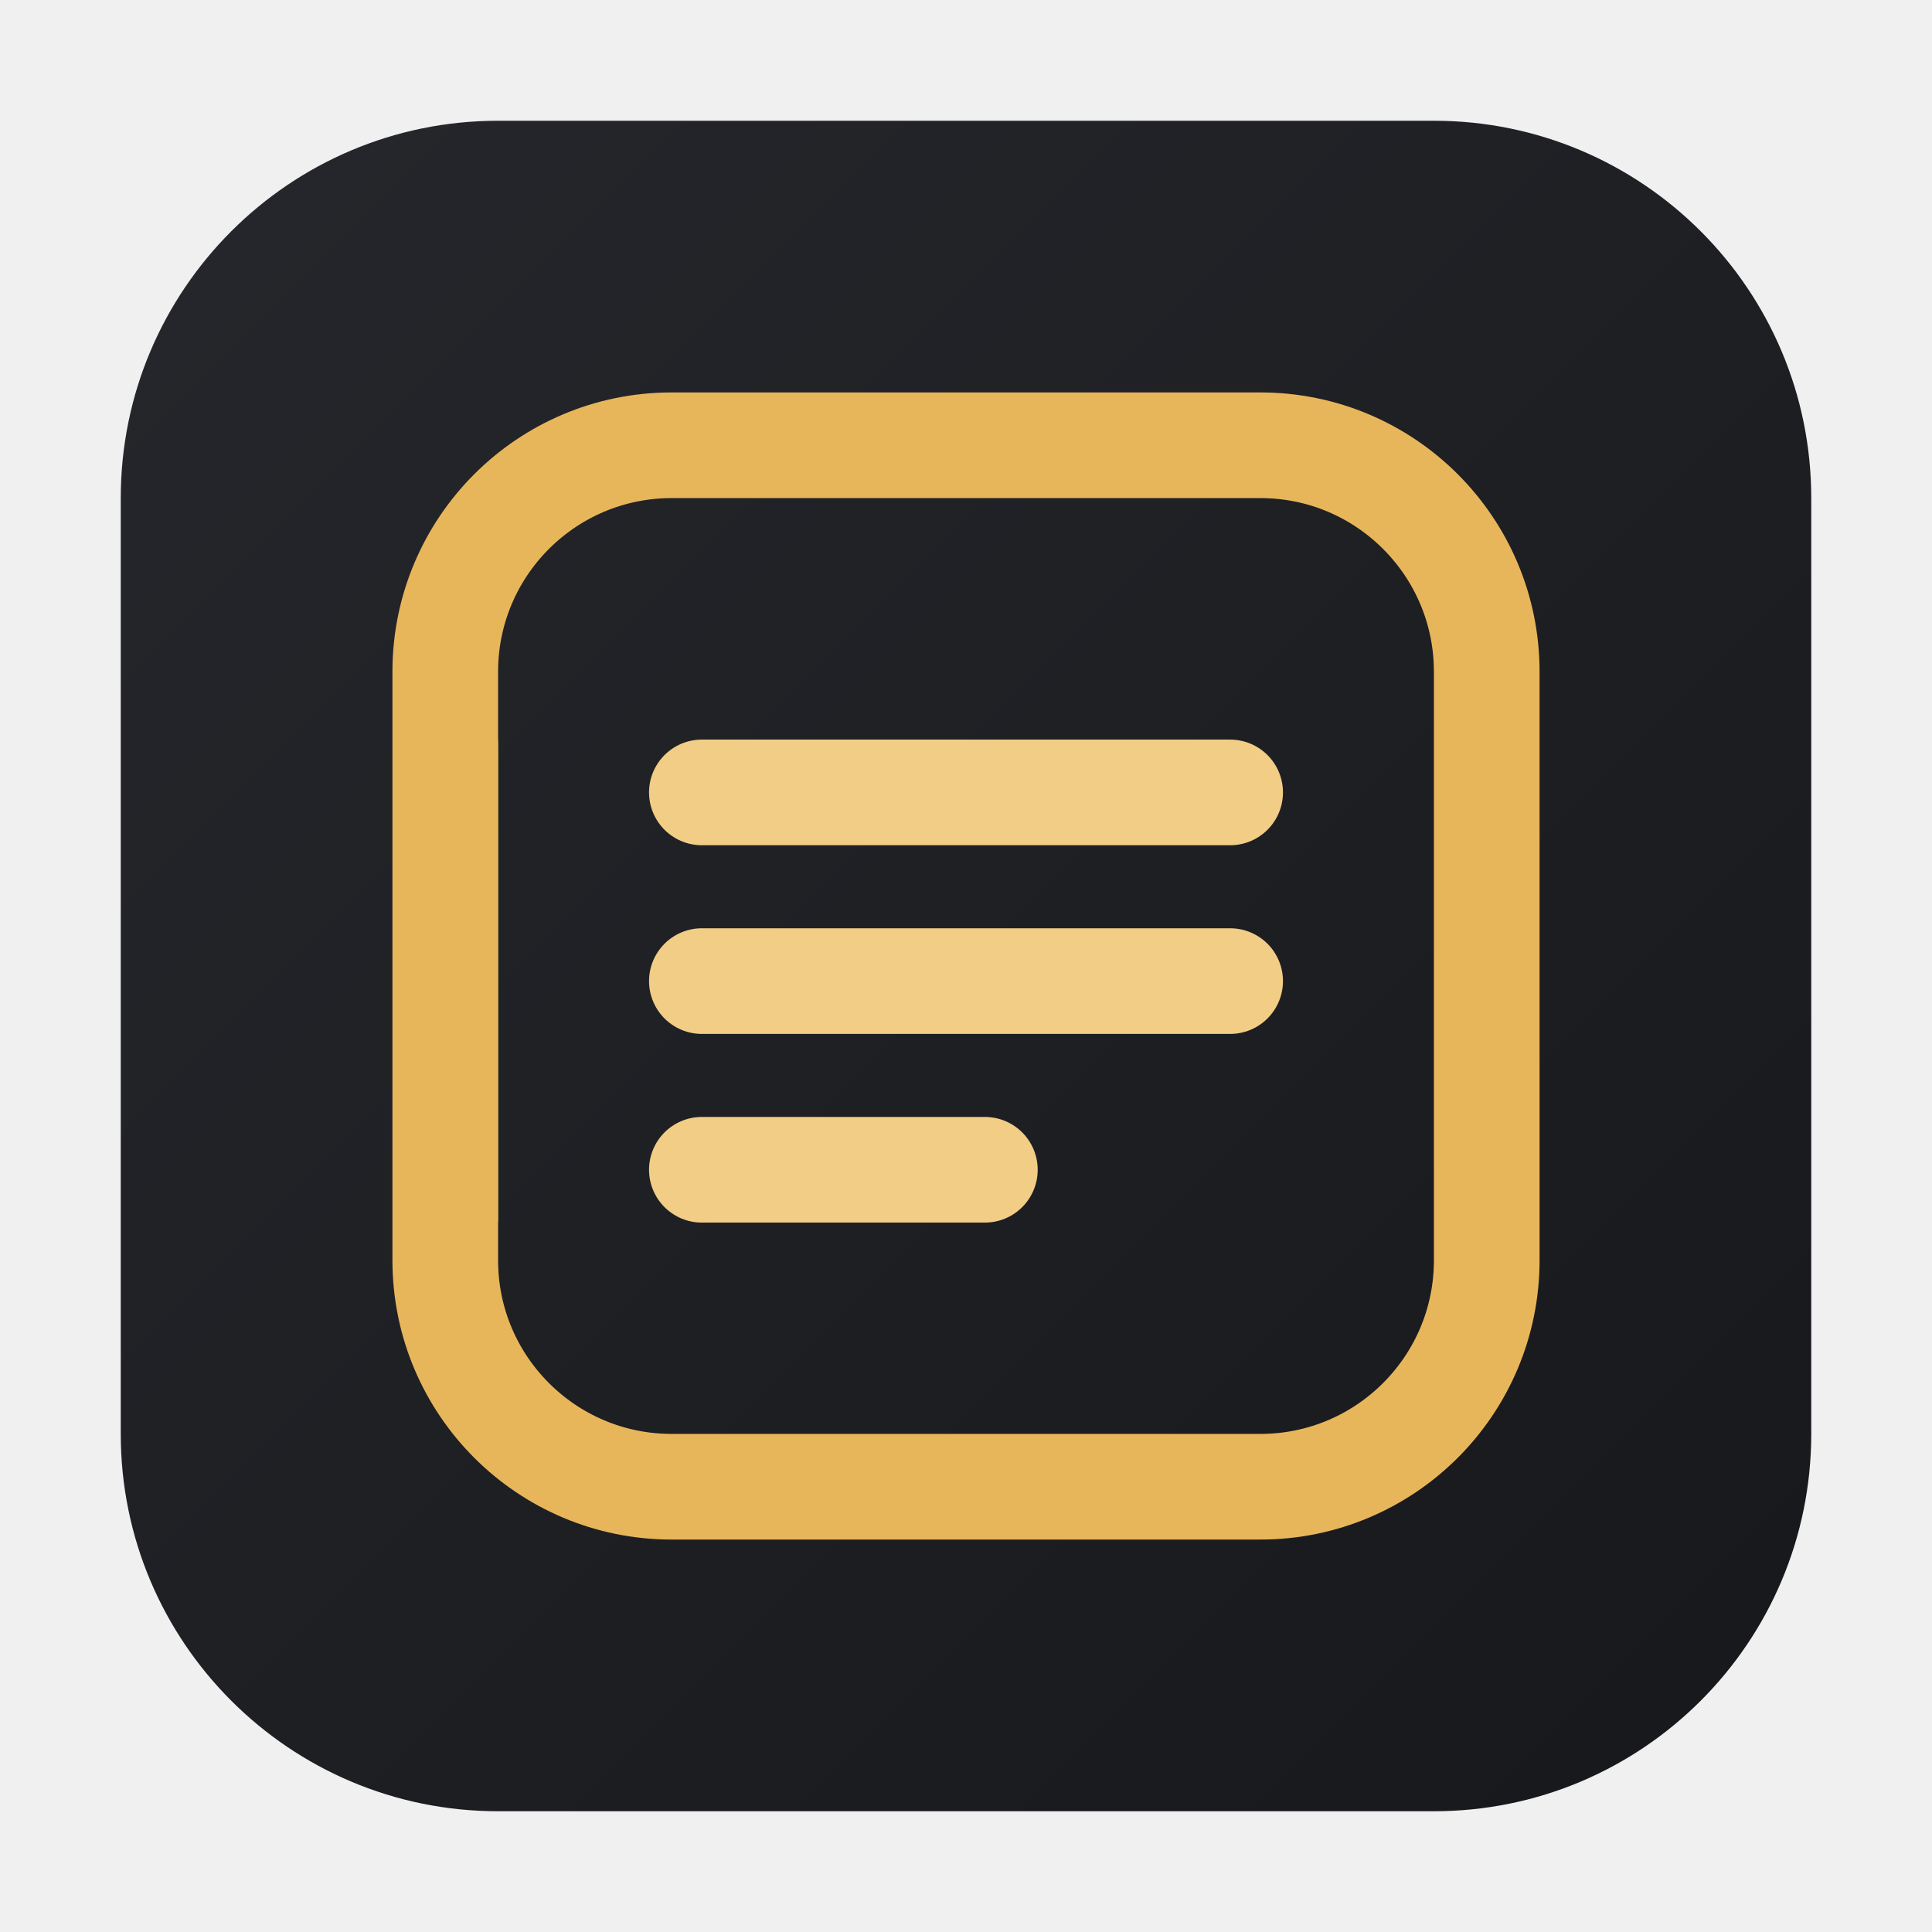
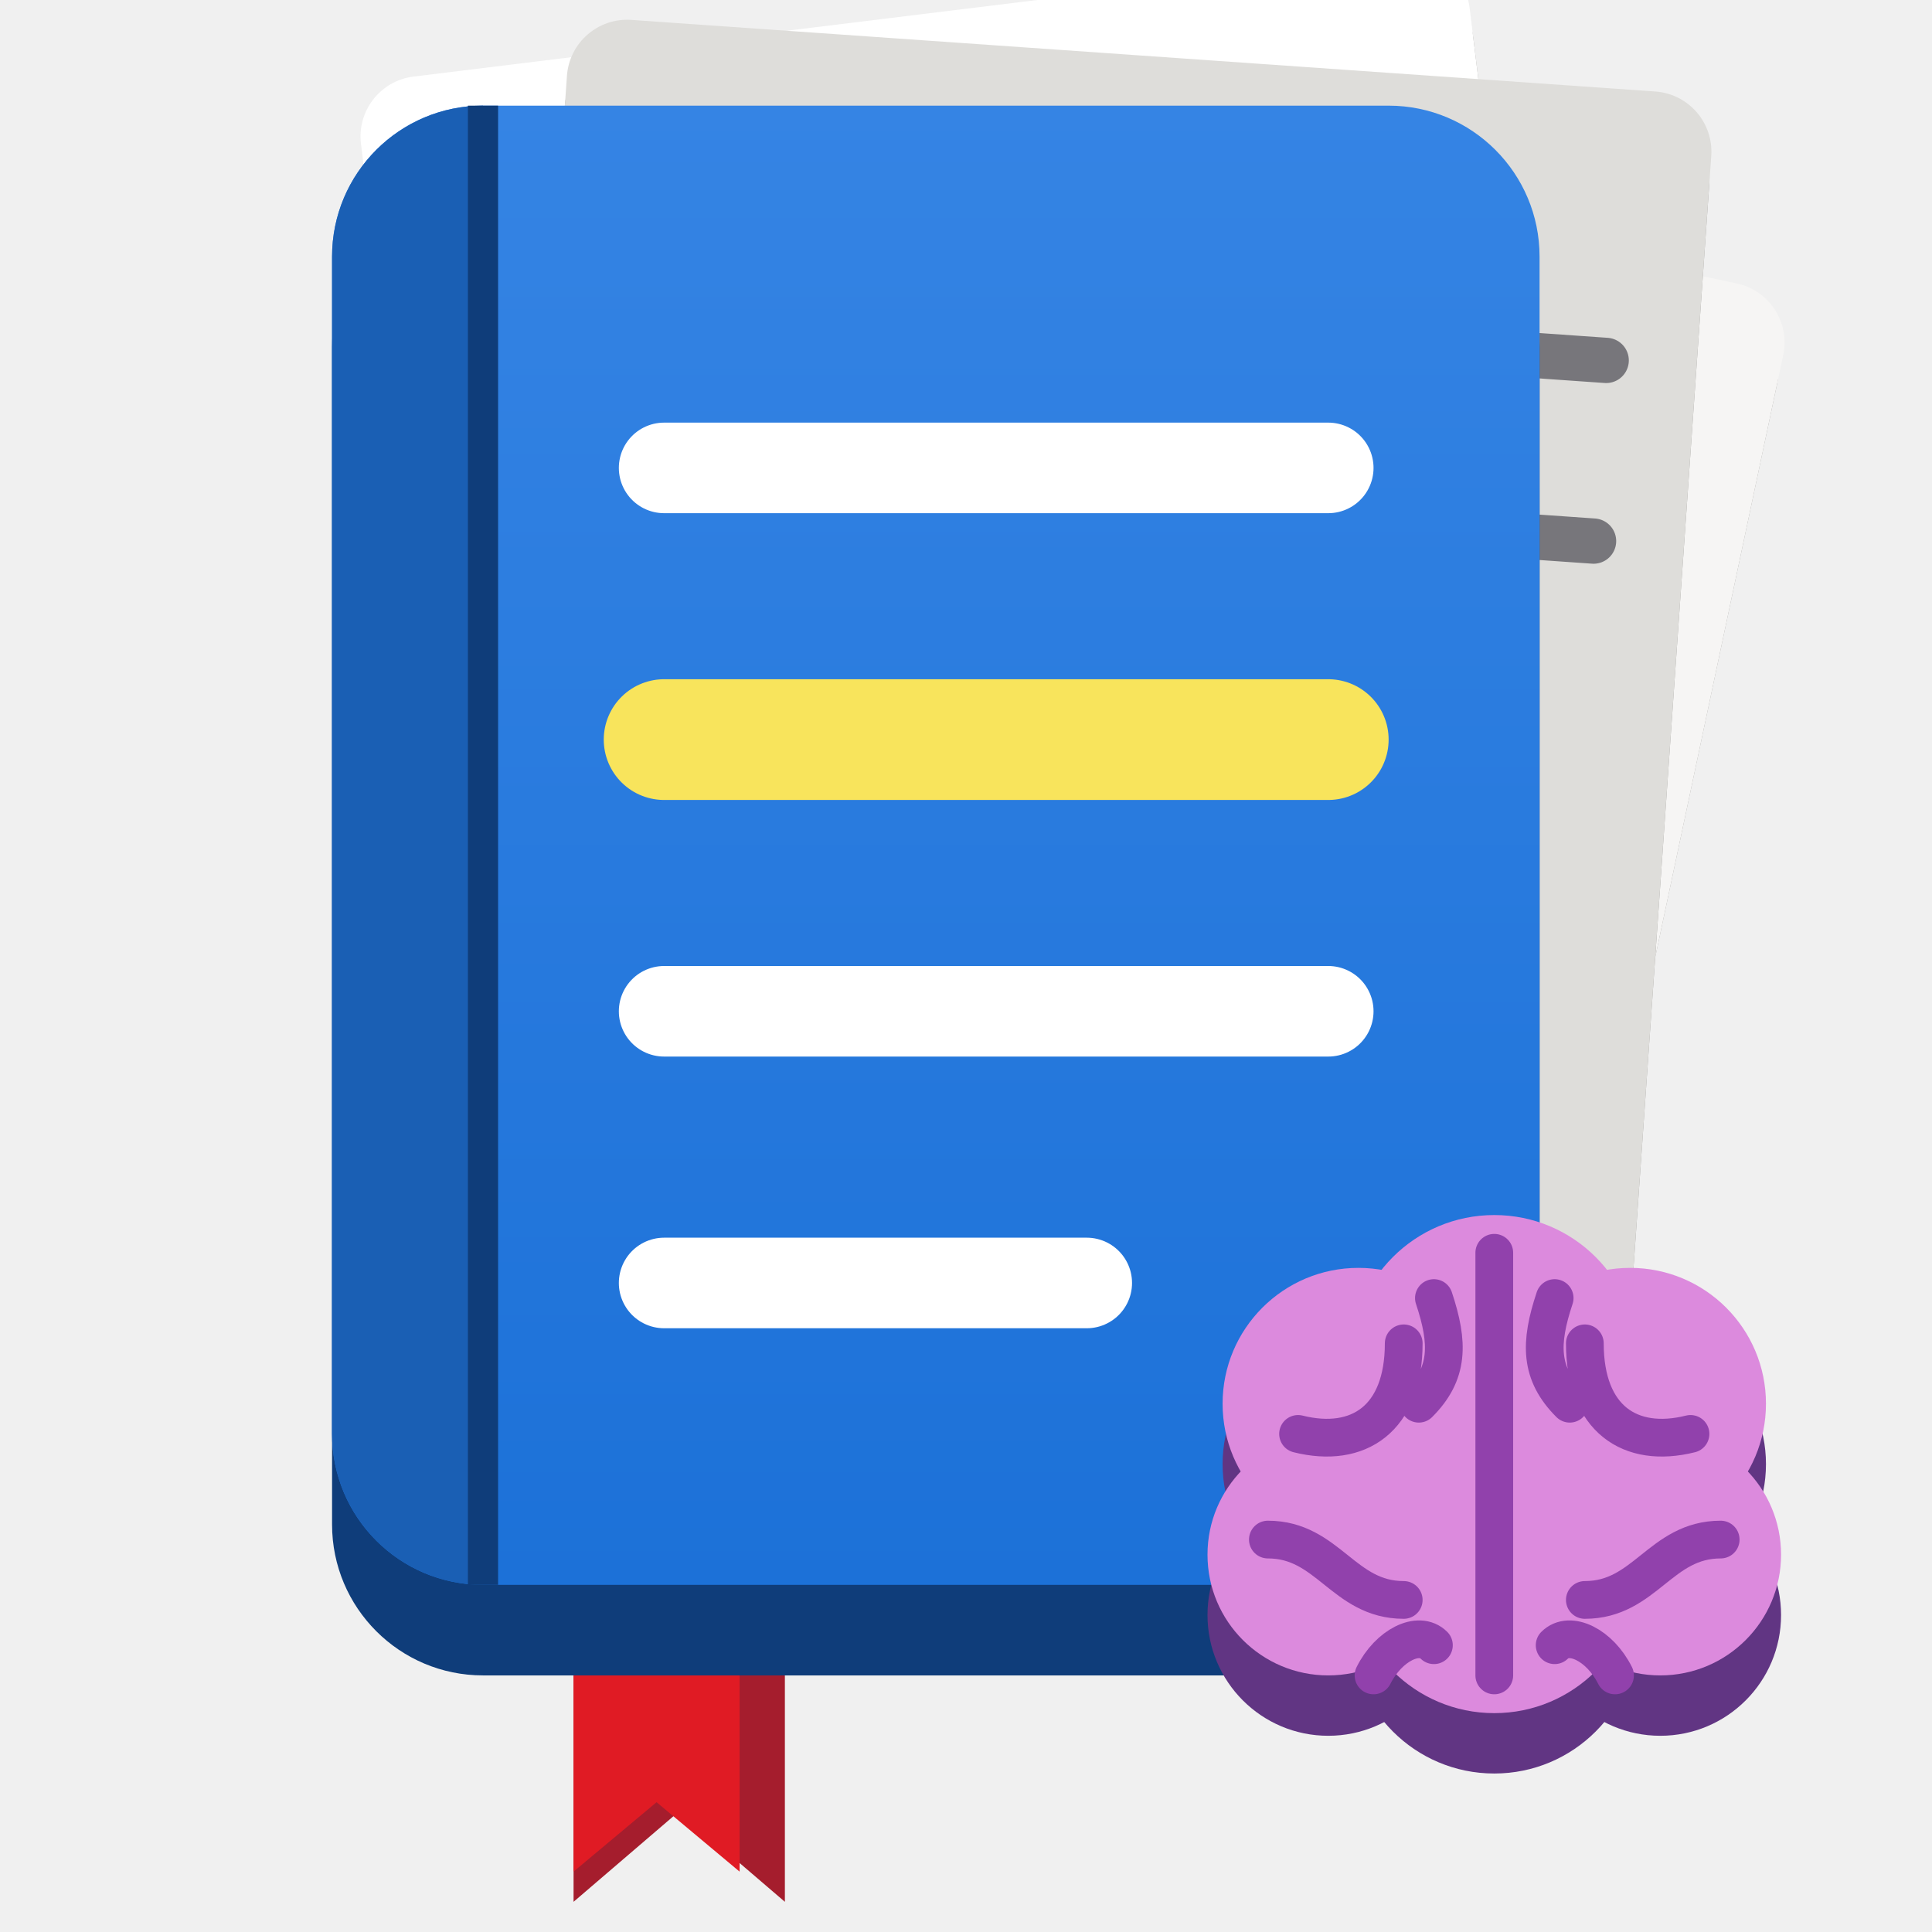
- <svg xmlns="http://www.w3.org/2000/svg" width="1024" height="1024" viewBox="0 0 1024 1024">
+ <svg xmlns="http://www.w3.org/2000/svg" width="1024" height="1024" viewBox="0 0 128 128">
  <defs>
-     <linearGradient id="bg" x1="0" y1="0" x2="1" y2="1">
-       <stop offset="0" stop-color="#26272c" />
-       <stop offset="1" stop-color="#17181b" />
+     <linearGradient id="face" x1="0" y1="0" x2="0" y2="1">
+       <stop offset="0" stop-color="#3584e4" />
+       <stop offset="1" stop-color="#1c71d8" />
    </linearGradient>
  </defs>
-   <rect x="64" y="64" width="896" height="896" rx="200" fill="url(#bg)" />
-   <rect x="236" y="236" width="552" height="552" rx="120" fill="none" stroke="#e8b65a" stroke-width="56" />
-   <path d="M372 420h280M372 520h280M372 620h150" stroke="#f2cd86" stroke-width="56" stroke-linecap="round" />
-   <rect x="236" y="380" width="28" height="280" rx="14" fill="#e8b65a" />
+   <g transform="translate(0 -5)">
+     <g transform="rotate(12 64 62)">
+       <rect x="38" y="16" width="72" height="88" rx="4" fill="#9a9996" />
+       <rect x="38" y="14" width="72" height="88" rx="4" fill="#f6f5f4" />
+       <path d="M90 34h12M90 46h12M90 58h12" stroke="#9a9996" stroke-width="3" stroke-linecap="round" />
+     </g>
+     <g transform="rotate(-7 64 62)">
+       <rect x="30" y="8" width="74" height="92" rx="4" fill="#9a9996" />
+       <rect x="30" y="6" width="74" height="92" rx="4" fill="#ffffff" />
+     </g>
+     <g transform="rotate(4 64 62)">
+       <rect x="34" y="10" width="76" height="94" rx="4" fill="#9a9996" />
+       <rect x="34" y="8" width="76" height="94" rx="4" fill="#deddda" />
+       <path d="M96 26h8M96 38h8" stroke="#77767b" stroke-width="3" stroke-linecap="round" />
+     </g>
+   </g>
+   <path d="M38 96h14v30l-7-6-7 6z" fill="#a51d2d" />
+   <path d="M38 96h11v28l-5.5-4.6-5.5 4.6z" fill="#e01b24" />
+   <g transform="translate(0 -5)">
+     <rect x="22" y="18" width="80" height="98" rx="10" fill="#0f3d7a" />
+     <rect x="22" y="12" width="80" height="98" rx="10" fill="url(#face)" />
+     <path d="M32 12v98a10 10 0 0 1-10-10V22a10 10 0 0 1 10-10z" fill="#1a5fb4" />
+     <path d="M32 12v98" stroke="#0f3d7a" stroke-width="2" />
+     <path d="M44 36h44M44 72h44M44 90h28" stroke="#ffffff" stroke-width="6" stroke-linecap="round" />
+     <path d="M44 54h44" stroke="#f8e45c" stroke-width="8" stroke-linecap="round" />
+   </g>
+   <g transform="translate(99 98)">
+     <g fill="#613583" transform="translate(0 4)">
+       <circle cx="-9" cy="-5" r="9" />
+       <circle cx="0" cy="-8" r="9.5" />
+       <circle cx="9" cy="-5" r="9" />
+       <circle cx="-11" cy="5" r="8" />
+       <circle cx="11" cy="5" r="8" />
+       <circle cx="0" cy="6" r="9.5" />
+     </g>
+     <g fill="#dc8add" stroke="#dc8add" stroke-width="0">
+       <circle cx="-9" cy="-5" r="9" />
+       <circle cx="0" cy="-8" r="9.5" />
+       <circle cx="9" cy="-5" r="9" />
+       <circle cx="-11" cy="5" r="8" />
+       <circle cx="11" cy="5" r="8" />
+       <circle cx="0" cy="6" r="9.5" />
+     </g>
+     <path d="M0 -15v28M-13 -3c4 1 7-1 7-6M13 -3c-4 1-7-1-7-6M-15 4c4 0 5 4 9 4M15 4c-4 0-5 4-9 4M-8 13c1-2 3-3 4-2M8 13c-1-2-3-3-4-2M-4 -12c1 3 1 5-1 7M4 -12c-1 3-1 5 1 7" fill="none" stroke="#9141ac" stroke-width="2.5" stroke-linecap="round" />
+   </g>
</svg>
